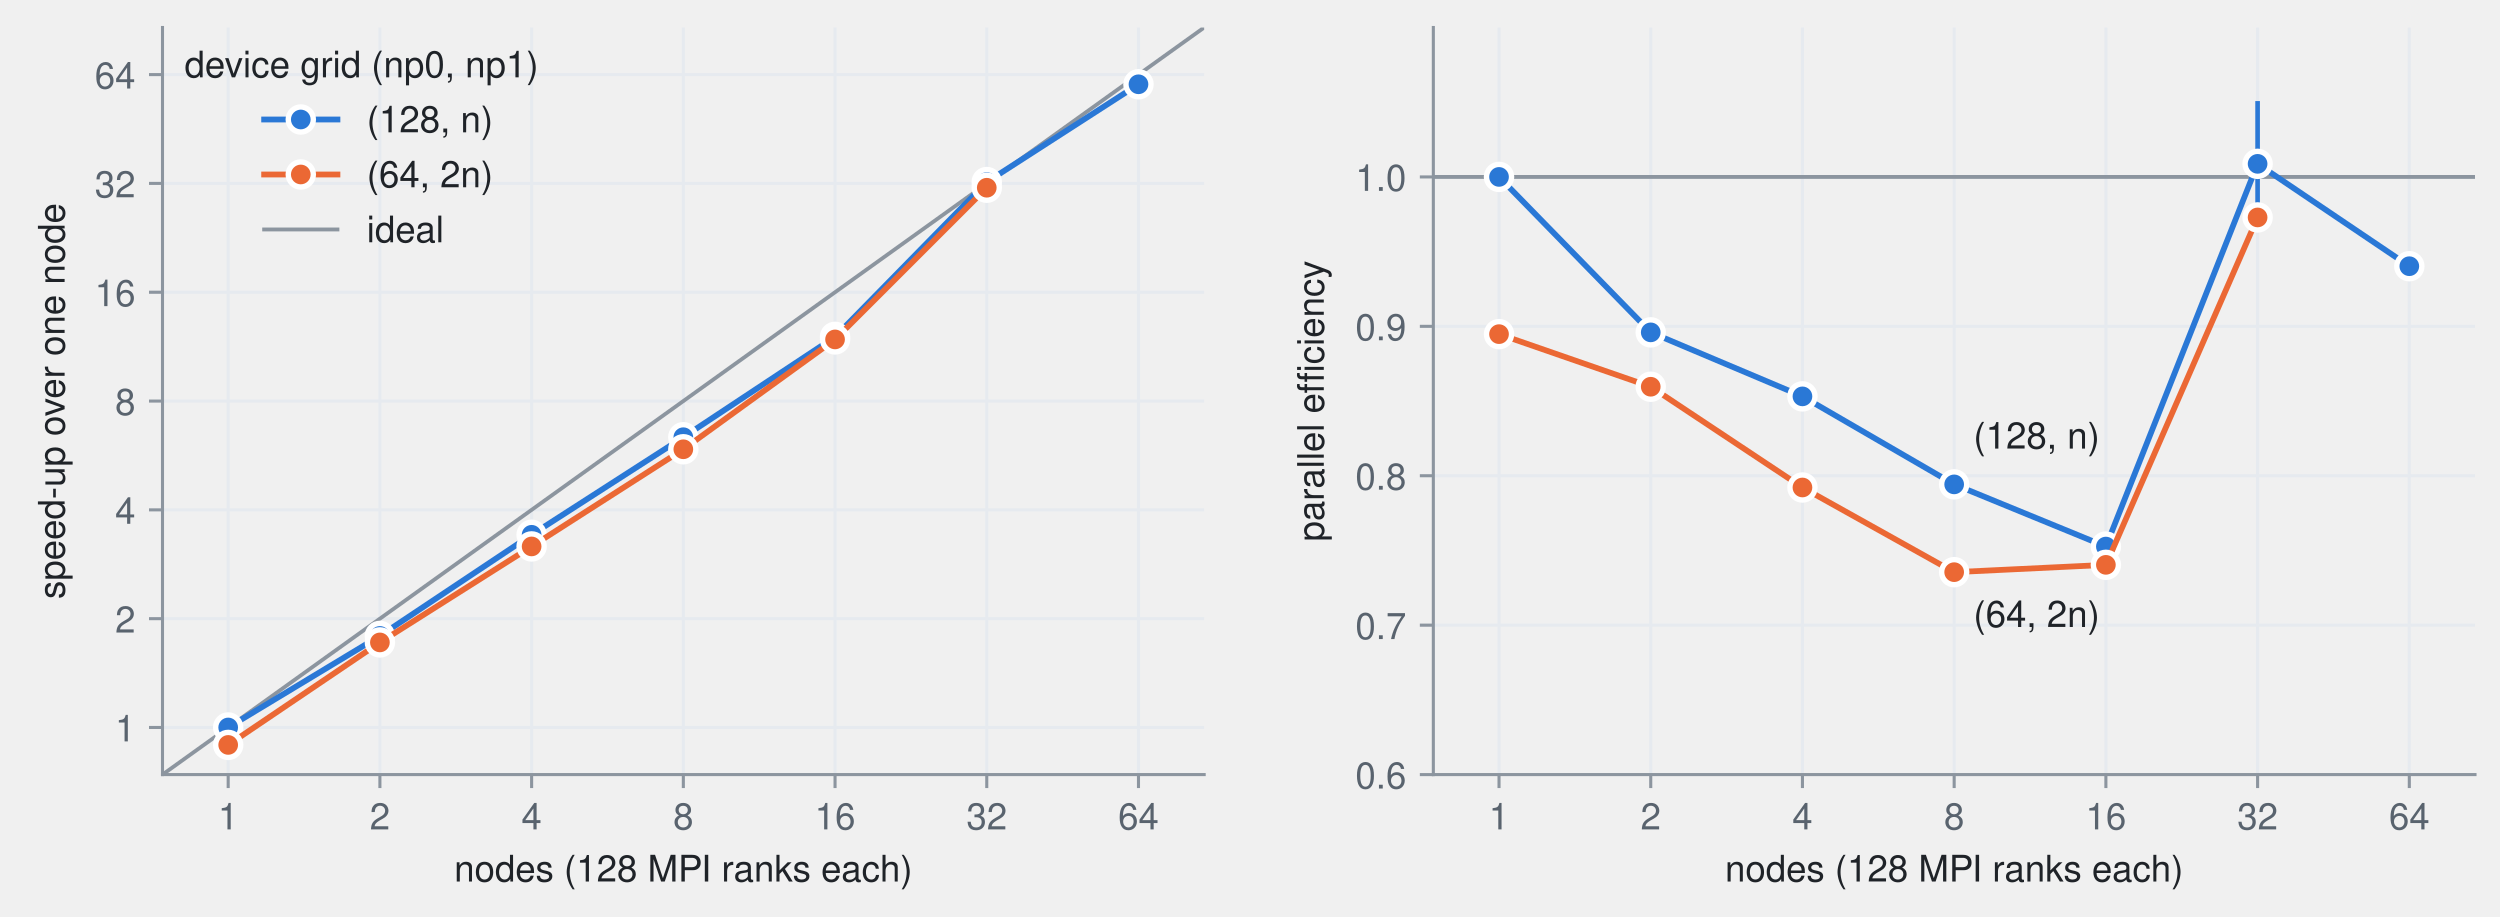
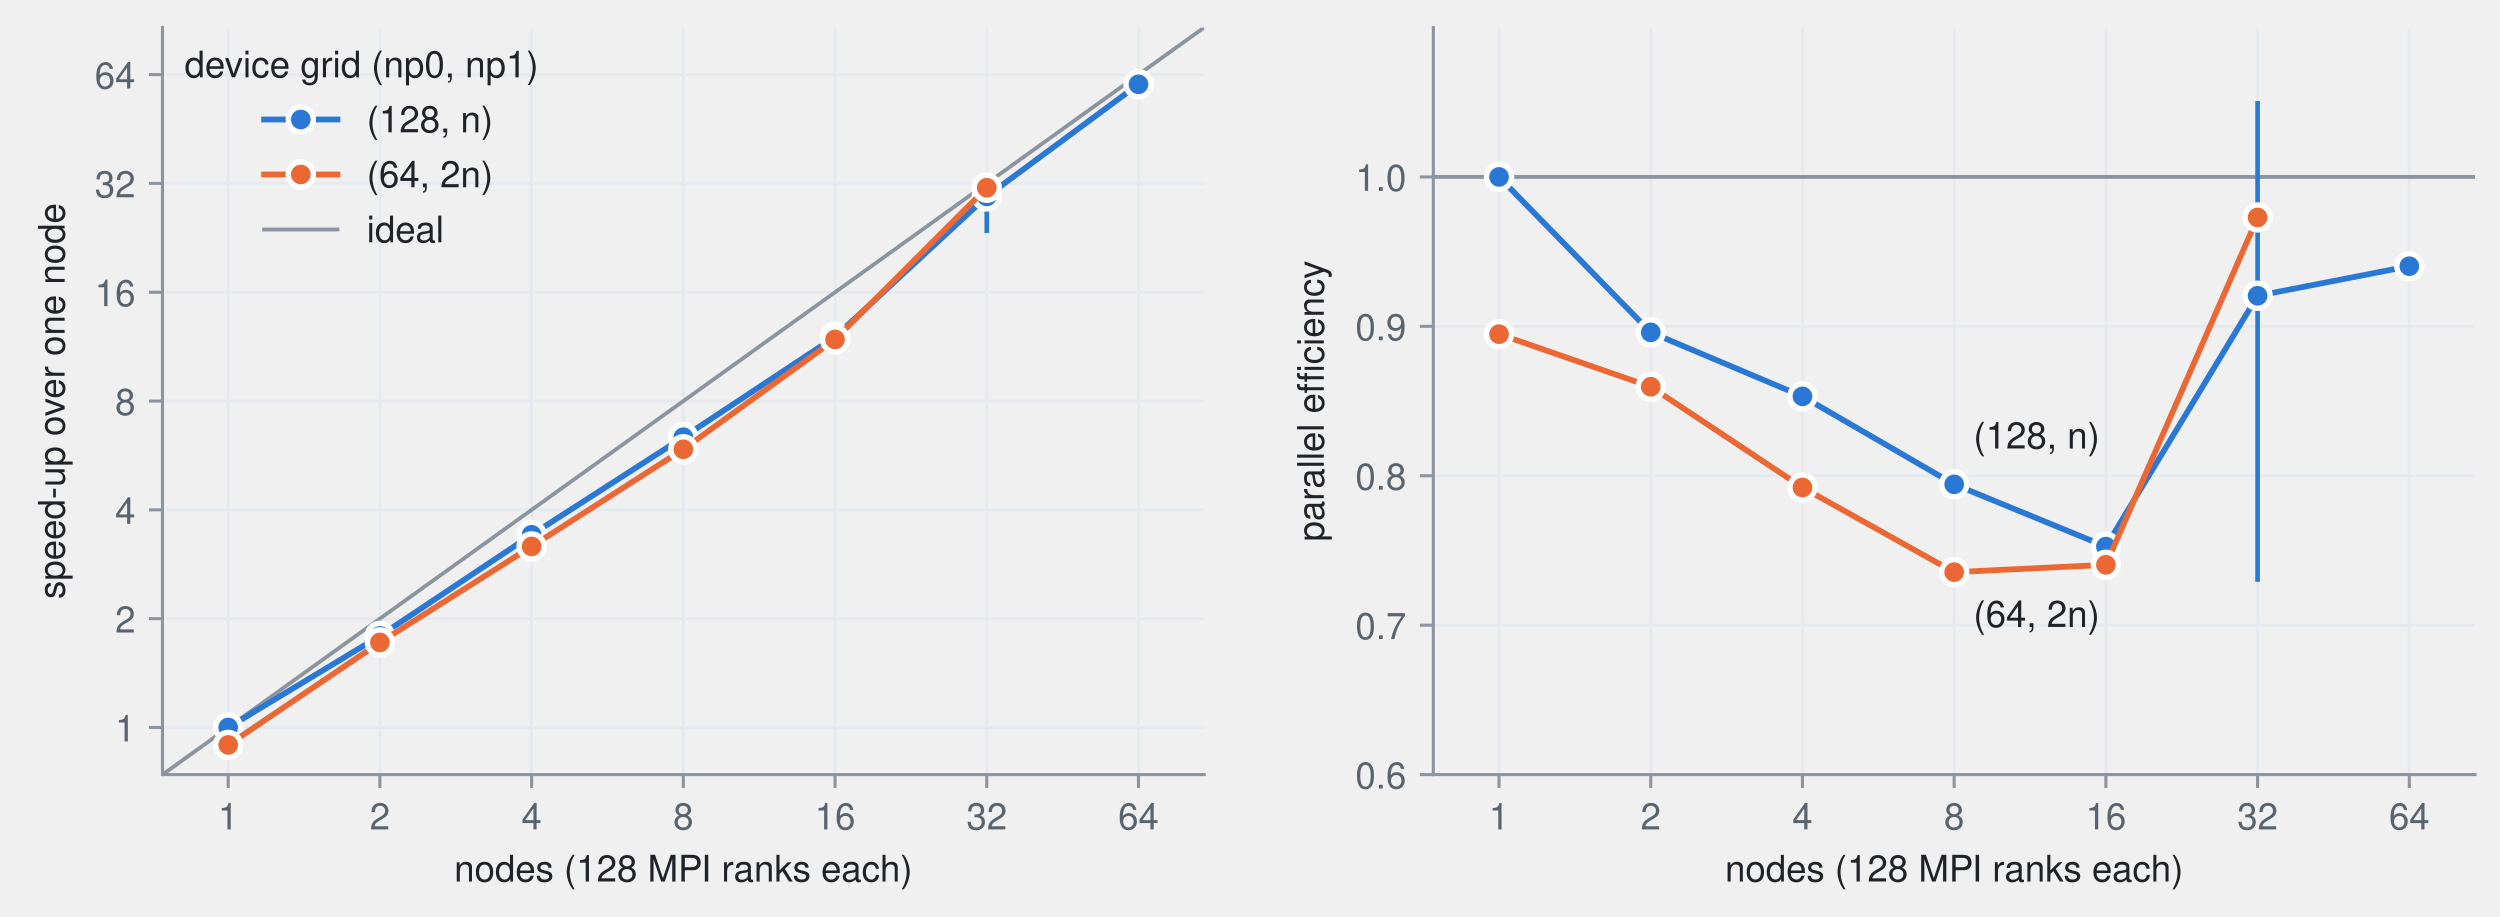
<svg xmlns="http://www.w3.org/2000/svg" xmlns:xlink="http://www.w3.org/1999/xlink" width="648pt" height="237.6pt" viewBox="0 0 648 237.6" version="1.1">
  <defs>
    <style type="text/css">*{stroke-linejoin: round; stroke-linecap: butt}</style>
  </defs>
  <g id="figure_1">
    <g id="patch_1">
      <path d="M 0 237.6  L 648 237.6  L 648 0  L 0 0  L 0 237.6  z " style="fill: none" />
    </g>
    <g id="axes_1">
      <g id="patch_2">
        <path d="M 42.12 200.772  L 312.12 200.772  L 312.12 7.128  L 42.12 7.128  L 42.12 200.772  z " style="fill: none; opacity: 0" />
      </g>
      <g id="matplotlib.axis_1">
        <g id="xtick_1">
          <g id="line2d_1">
            <path d="M 59.146 200.772  L 59.146 7.128  " clip-path="url(#pd4dad30d38)" style="fill: none; stroke: #e6eaef; stroke-width: 0.8; stroke-linecap: square" />
          </g>
          <g id="line2d_2">
            <defs>
              <path id="me3c2102c51" d="M 0 0  L 0 3.5  " style="stroke: #8c959f; stroke-width: 0.8" />
            </defs>
            <g>
              <use xlink:href="#me3c2102c51" x="59.146" y="200.772" style="fill: #8c959f; stroke: #8c959f; stroke-width: 0.8" />
            </g>
          </g>
          <g id="text_1">
            <text style="font-size: 9.5px; font-family: -apple-system, BlinkMacSystemFont, 'Segoe UI', Helvetica, Arial, sans-serif; text-anchor: middle; fill: #59636e" x="59.146" y="214.99" transform="rotate(-0 59.14599 214.9898)">1</text>
          </g>
        </g>
        <g id="xtick_2">
          <g id="line2d_3">
            <path d="M 98.471 200.772  L 98.471 7.128  " clip-path="url(#pd4dad30d38)" style="fill: none; stroke: #e6eaef; stroke-width: 0.8; stroke-linecap: square" />
          </g>
          <g id="line2d_4">
            <g>
              <use xlink:href="#me3c2102c51" x="98.471" y="200.772" style="fill: #8c959f; stroke: #8c959f; stroke-width: 0.8" />
            </g>
          </g>
          <g id="text_2">
            <text style="font-size: 9.5px; font-family: -apple-system, BlinkMacSystemFont, 'Segoe UI', Helvetica, Arial, sans-serif; text-anchor: middle; fill: #59636e" x="98.471" y="214.99" transform="rotate(-0 98.47066 214.9898)">2</text>
          </g>
        </g>
        <g id="xtick_3">
          <g id="line2d_5">
            <path d="M 137.795 200.772  L 137.795 7.128  " clip-path="url(#pd4dad30d38)" style="fill: none; stroke: #e6eaef; stroke-width: 0.8; stroke-linecap: square" />
          </g>
          <g id="line2d_6">
            <g>
              <use xlink:href="#me3c2102c51" x="137.795" y="200.772" style="fill: #8c959f; stroke: #8c959f; stroke-width: 0.8" />
            </g>
          </g>
          <g id="text_3">
            <text style="font-size: 9.5px; font-family: -apple-system, BlinkMacSystemFont, 'Segoe UI', Helvetica, Arial, sans-serif; text-anchor: middle; fill: #59636e" x="137.795" y="214.99" transform="rotate(-0 137.7953 214.9898)">4</text>
          </g>
        </g>
        <g id="xtick_4">
          <g id="line2d_7">
            <path d="M 177.12 200.772  L 177.12 7.128  " clip-path="url(#pd4dad30d38)" style="fill: none; stroke: #e6eaef; stroke-width: 0.8; stroke-linecap: square" />
          </g>
          <g id="line2d_8">
            <g>
              <use xlink:href="#me3c2102c51" x="177.12" y="200.772" style="fill: #8c959f; stroke: #8c959f; stroke-width: 0.8" />
            </g>
          </g>
          <g id="text_4">
            <text style="font-size: 9.5px; font-family: -apple-system, BlinkMacSystemFont, 'Segoe UI', Helvetica, Arial, sans-serif; text-anchor: middle; fill: #59636e" x="177.12" y="214.99" transform="rotate(-0 177.12 214.9898)">8</text>
          </g>
        </g>
        <g id="xtick_5">
          <g id="line2d_9">
            <path d="M 216.445 200.772  L 216.445 7.128  " clip-path="url(#pd4dad30d38)" style="fill: none; stroke: #e6eaef; stroke-width: 0.8; stroke-linecap: square" />
          </g>
          <g id="line2d_10">
            <g>
              <use xlink:href="#me3c2102c51" x="216.445" y="200.772" style="fill: #8c959f; stroke: #8c959f; stroke-width: 0.8" />
            </g>
          </g>
          <g id="text_5">
            <text style="font-size: 9.5px; font-family: -apple-system, BlinkMacSystemFont, 'Segoe UI', Helvetica, Arial, sans-serif; text-anchor: middle; fill: #59636e" x="216.445" y="214.99" transform="rotate(-0 216.4447 214.9898)">16</text>
          </g>
        </g>
        <g id="xtick_6">
          <g id="line2d_11">
            <path d="M 255.769 200.772  L 255.769 7.128  " clip-path="url(#pd4dad30d38)" style="fill: none; stroke: #e6eaef; stroke-width: 0.8; stroke-linecap: square" />
          </g>
          <g id="line2d_12">
            <g>
              <use xlink:href="#me3c2102c51" x="255.769" y="200.772" style="fill: #8c959f; stroke: #8c959f; stroke-width: 0.8" />
            </g>
          </g>
          <g id="text_6">
            <text style="font-size: 9.5px; font-family: -apple-system, BlinkMacSystemFont, 'Segoe UI', Helvetica, Arial, sans-serif; text-anchor: middle; fill: #59636e" x="255.769" y="214.99" transform="rotate(-0 255.7693 214.9898)">32</text>
          </g>
        </g>
        <g id="xtick_7">
          <g id="line2d_13">
            <path d="M 295.094 200.772  L 295.094 7.128  " clip-path="url(#pd4dad30d38)" style="fill: none; stroke: #e6eaef; stroke-width: 0.8; stroke-linecap: square" />
          </g>
          <g id="line2d_14">
            <g>
              <use xlink:href="#me3c2102c51" x="295.094" y="200.772" style="fill: #8c959f; stroke: #8c959f; stroke-width: 0.8" />
            </g>
          </g>
          <g id="text_7">
            <text style="font-size: 9.5px; font-family: -apple-system, BlinkMacSystemFont, 'Segoe UI', Helvetica, Arial, sans-serif; text-anchor: middle; fill: #59636e" x="295.094" y="214.99" transform="rotate(-0 295.094 214.9898)">64</text>
          </g>
        </g>
        <g id="text_8">
          <text style="font-size: 9.5px; font-family: -apple-system, BlinkMacSystemFont, 'Segoe UI', Helvetica, Arial, sans-serif; text-anchor: middle; fill: #1f2328" x="177.12" y="228.491" transform="rotate(-0 177.12 228.4905)">nodes (128 MPI ranks each)</text>
        </g>
      </g>
      <g id="matplotlib.axis_2">
        <g id="ytick_1">
          <g id="line2d_15">
            <path d="M 42.12 188.561  L 312.12 188.561  " clip-path="url(#pd4dad30d38)" style="fill: none; stroke: #e6eaef; stroke-width: 0.8; stroke-linecap: square" />
          </g>
          <g id="line2d_16">
            <defs>
              <path id="m4f4b54afda" d="M 0 0  L -3.5 0  " style="stroke: #8c959f; stroke-width: 0.8" />
            </defs>
            <g>
              <use xlink:href="#m4f4b54afda" x="42.12" y="188.561" style="fill: #8c959f; stroke: #8c959f; stroke-width: 0.8" />
            </g>
          </g>
          <g id="text_9">
            <text style="font-size: 9.5px; font-family: -apple-system, BlinkMacSystemFont, 'Segoe UI', Helvetica, Arial, sans-serif; text-anchor: end; fill: #59636e" x="35.12" y="192.17" transform="rotate(-0 35.12 192.1698)">1</text>
          </g>
        </g>
        <g id="ytick_2">
          <g id="line2d_17">
            <path d="M 42.12 160.357  L 312.12 160.357  " clip-path="url(#pd4dad30d38)" style="fill: none; stroke: #e6eaef; stroke-width: 0.8; stroke-linecap: square" />
          </g>
          <g id="line2d_18">
            <g>
              <use xlink:href="#m4f4b54afda" x="42.12" y="160.357" style="fill: #8c959f; stroke: #8c959f; stroke-width: 0.8" />
            </g>
          </g>
          <g id="text_10">
            <text style="font-size: 9.5px; font-family: -apple-system, BlinkMacSystemFont, 'Segoe UI', Helvetica, Arial, sans-serif; text-anchor: end; fill: #59636e" x="35.12" y="163.966" transform="rotate(-0 35.12 163.9662)">2</text>
          </g>
        </g>
        <g id="ytick_3">
          <g id="line2d_19">
            <path d="M 42.12 132.154  L 312.12 132.154  " clip-path="url(#pd4dad30d38)" style="fill: none; stroke: #e6eaef; stroke-width: 0.8; stroke-linecap: square" />
          </g>
          <g id="line2d_20">
            <g>
              <use xlink:href="#m4f4b54afda" x="42.12" y="132.154" style="fill: #8c959f; stroke: #8c959f; stroke-width: 0.8" />
            </g>
          </g>
          <g id="text_11">
            <text style="font-size: 9.5px; font-family: -apple-system, BlinkMacSystemFont, 'Segoe UI', Helvetica, Arial, sans-serif; text-anchor: end; fill: #59636e" x="35.12" y="135.763" transform="rotate(-0 35.12 135.7625)">4</text>
          </g>
        </g>
        <g id="ytick_4">
          <g id="line2d_21">
            <path d="M 42.12 103.95  L 312.12 103.95  " clip-path="url(#pd4dad30d38)" style="fill: none; stroke: #e6eaef; stroke-width: 0.8; stroke-linecap: square" />
          </g>
          <g id="line2d_22">
            <g>
              <use xlink:href="#m4f4b54afda" x="42.12" y="103.95" style="fill: #8c959f; stroke: #8c959f; stroke-width: 0.8" />
            </g>
          </g>
          <g id="text_12">
            <text style="font-size: 9.5px; font-family: -apple-system, BlinkMacSystemFont, 'Segoe UI', Helvetica, Arial, sans-serif; text-anchor: end; fill: #59636e" x="35.12" y="107.559" transform="rotate(-0 35.12 107.5589)">8</text>
          </g>
        </g>
        <g id="ytick_5">
          <g id="line2d_23">
            <path d="M 42.12 75.746  L 312.12 75.746  " clip-path="url(#pd4dad30d38)" style="fill: none; stroke: #e6eaef; stroke-width: 0.8; stroke-linecap: square" />
          </g>
          <g id="line2d_24">
            <g>
              <use xlink:href="#m4f4b54afda" x="42.12" y="75.746" style="fill: #8c959f; stroke: #8c959f; stroke-width: 0.8" />
            </g>
          </g>
          <g id="text_13">
            <text style="font-size: 9.5px; font-family: -apple-system, BlinkMacSystemFont, 'Segoe UI', Helvetica, Arial, sans-serif; text-anchor: end; fill: #59636e" x="35.12" y="79.355" transform="rotate(-0 35.12 79.35523)">16</text>
          </g>
        </g>
        <g id="ytick_6">
          <g id="line2d_25">
            <path d="M 42.12 47.543  L 312.12 47.543  " clip-path="url(#pd4dad30d38)" style="fill: none; stroke: #e6eaef; stroke-width: 0.8; stroke-linecap: square" />
          </g>
          <g id="line2d_26">
            <g>
              <use xlink:href="#m4f4b54afda" x="42.12" y="47.543" style="fill: #8c959f; stroke: #8c959f; stroke-width: 0.8" />
            </g>
          </g>
          <g id="text_14">
            <text style="font-size: 9.5px; font-family: -apple-system, BlinkMacSystemFont, 'Segoe UI', Helvetica, Arial, sans-serif; text-anchor: end; fill: #59636e" x="35.12" y="51.152" transform="rotate(-0 35.12 51.15158)">32</text>
          </g>
        </g>
        <g id="ytick_7">
          <g id="line2d_27">
            <path d="M 42.12 19.339  L 312.12 19.339  " clip-path="url(#pd4dad30d38)" style="fill: none; stroke: #e6eaef; stroke-width: 0.8; stroke-linecap: square" />
          </g>
          <g id="line2d_28">
            <g>
              <use xlink:href="#m4f4b54afda" x="42.12" y="19.339" style="fill: #8c959f; stroke: #8c959f; stroke-width: 0.8" />
            </g>
          </g>
          <g id="text_15">
            <text style="font-size: 9.5px; font-family: -apple-system, BlinkMacSystemFont, 'Segoe UI', Helvetica, Arial, sans-serif; text-anchor: end; fill: #59636e" x="35.12" y="22.948" transform="rotate(-0 35.12 22.94792)">64</text>
          </g>
        </g>
        <g id="text_16">
          <text style="font-size: 9.5px; font-family: -apple-system, BlinkMacSystemFont, 'Segoe UI', Helvetica, Arial, sans-serif; text-anchor: middle; fill: #1f2328" x="16.749" y="103.95" transform="rotate(-90 16.74902 103.95)">speed-up over one node</text>
        </g>
      </g>
      <g id="line2d_29">
        <path d="M 42.12 200.772  L 312.12 7.128  " clip-path="url(#pd4dad30d38)" style="fill: none; stroke: #8c959f; stroke-linecap: square" />
      </g>
      <g id="patch_3">
        <path d="M 42.12 200.772  L 42.12 7.128  " style="fill: none; stroke: #8c959f; stroke-width: 0.8; stroke-linejoin: miter; stroke-linecap: square" />
      </g>
      <g id="patch_4">
        <path d="M 42.12 200.772  L 312.12 200.772  " style="fill: none; stroke: #8c959f; stroke-width: 0.8; stroke-linejoin: miter; stroke-linecap: square" />
      </g>
      <g id="LineCollection_1">
        <path d="M 59.146 188.688  L 59.146 188.433  " clip-path="url(#pd4dad30d38)" style="fill: none; stroke: #2a78d6; stroke-width: 1.2" />
        <path d="M 98.471 164.841  L 98.471 164.814  " clip-path="url(#pd4dad30d38)" style="fill: none; stroke: #2a78d6; stroke-width: 1.2" />
        <path d="M 137.795 138.663  L 137.795 138.571  " clip-path="url(#pd4dad30d38)" style="fill: none; stroke: #2a78d6; stroke-width: 1.2" />
-         <path d="M 177.12 113.507  L 177.12 113.043  " clip-path="url(#pd4dad30d38)" style="fill: none; stroke: #2a78d6; stroke-width: 1.2" />
-         <path d="M 216.445 87.573  L 216.445 87.125  " clip-path="url(#pd4dad30d38)" style="fill: none; stroke: #2a78d6; stroke-width: 1.2" />
-         <path d="M 255.769 48.403  L 255.769 45.527  " clip-path="url(#pd4dad30d38)" style="fill: none; stroke: #2a78d6; stroke-width: 1.2" />
+         <path d="M 177.12 113.507  L 177.12 113.039  " clip-path="url(#pd4dad30d38)" style="fill: none; stroke: #2a78d6; stroke-width: 1.2" />
+         <path d="M 216.445 87.576  L 216.445 87.125  " clip-path="url(#pd4dad30d38)" style="fill: none; stroke: #2a78d6; stroke-width: 1.2" />
+         <path d="M 255.769 60.402  L 255.769 45.527  " clip-path="url(#pd4dad30d38)" style="fill: none; stroke: #2a78d6; stroke-width: 1.2" />
        <path d="M 295.094 21.909  L 295.094 21.783  " clip-path="url(#pd4dad30d38)" style="fill: none; stroke: #2a78d6; stroke-width: 1.2" />
      </g>
      <g id="LineCollection_2">
        <path d="M 59.146 193.138  L 59.146 193.031  " clip-path="url(#pd4dad30d38)" style="fill: none; stroke: #eb6834; stroke-width: 1.2" />
        <path d="M 98.471 166.528  L 98.471 166.502  " clip-path="url(#pd4dad30d38)" style="fill: none; stroke: #eb6834; stroke-width: 1.2" />
        <path d="M 137.795 141.649  L 137.795 141.62  " clip-path="url(#pd4dad30d38)" style="fill: none; stroke: #eb6834; stroke-width: 1.2" />
        <path d="M 177.12 116.502  L 177.12 116.378  " clip-path="url(#pd4dad30d38)" style="fill: none; stroke: #eb6834; stroke-width: 1.2" />
-         <path d="M 216.445 88.1  L 216.445 87.863  " clip-path="url(#pd4dad30d38)" style="fill: none; stroke: #eb6834; stroke-width: 1.2" />
+         <path d="M 216.445 88.094  L 216.445 87.863  " clip-path="url(#pd4dad30d38)" style="fill: none; stroke: #eb6834; stroke-width: 1.2" />
        <path d="M 255.769 48.689  L 255.769 48.633  " clip-path="url(#pd4dad30d38)" style="fill: none; stroke: #eb6834; stroke-width: 1.2" />
      </g>
      <g id="line2d_30">
-         <path d="M 59.146 188.561  L 98.471 164.827  L 137.795 138.617  L 177.12 113.324  L 216.445 87.311  L 255.769 47.188  L 295.094 21.846  " clip-path="url(#pd4dad30d38)" style="fill: none; stroke: #2a78d6; stroke-width: 1.5; stroke-linecap: round" />
+         <path d="M 59.146 188.561  L 98.471 164.827  L 137.795 138.617  L 177.12 113.323  L 216.445 87.312  L 255.769 50.915  L 295.094 21.846  " clip-path="url(#pd4dad30d38)" style="fill: none; stroke: #2a78d6; stroke-width: 1.5; stroke-linecap: round" />
        <defs>
          <path id="m80857a6ac6" d="M 0 3.25  C 0.862 3.25 1.689 2.908 2.298 2.298  C 2.908 1.689 3.25 0.862 3.25 0  C 3.25 -0.862 2.908 -1.689 2.298 -2.298  C 1.689 -2.908 0.862 -3.25 0 -3.25  C -0.862 -3.25 -1.689 -2.908 -2.298 -2.298  C -2.908 -1.689 -3.25 -0.862 -3.25 0  C -3.25 0.862 -2.908 1.689 -2.298 2.298  C -1.689 2.908 -0.862 3.25 0 3.25  z " style="stroke: #ffffff; stroke-width: 1.4" />
        </defs>
        <g clip-path="url(#pd4dad30d38)">
          <use xlink:href="#m80857a6ac6" x="59.146" y="188.561" style="fill: #2a78d6; stroke: #ffffff; stroke-width: 1.4" />
          <use xlink:href="#m80857a6ac6" x="98.471" y="164.827" style="fill: #2a78d6; stroke: #ffffff; stroke-width: 1.4" />
          <use xlink:href="#m80857a6ac6" x="137.795" y="138.617" style="fill: #2a78d6; stroke: #ffffff; stroke-width: 1.4" />
-           <use xlink:href="#m80857a6ac6" x="177.12" y="113.324" style="fill: #2a78d6; stroke: #ffffff; stroke-width: 1.4" />
-           <use xlink:href="#m80857a6ac6" x="216.445" y="87.311" style="fill: #2a78d6; stroke: #ffffff; stroke-width: 1.4" />
-           <use xlink:href="#m80857a6ac6" x="255.769" y="47.188" style="fill: #2a78d6; stroke: #ffffff; stroke-width: 1.4" />
+           <use xlink:href="#m80857a6ac6" x="177.12" y="113.323" style="fill: #2a78d6; stroke: #ffffff; stroke-width: 1.4" />
+           <use xlink:href="#m80857a6ac6" x="216.445" y="87.312" style="fill: #2a78d6; stroke: #ffffff; stroke-width: 1.4" />
+           <use xlink:href="#m80857a6ac6" x="255.769" y="50.915" style="fill: #2a78d6; stroke: #ffffff; stroke-width: 1.4" />
          <use xlink:href="#m80857a6ac6" x="295.094" y="21.846" style="fill: #2a78d6; stroke: #ffffff; stroke-width: 1.4" />
        </g>
      </g>
      <g id="line2d_31">
-         <path d="M 59.146 193.085  L 98.471 166.515  L 137.795 141.635  L 177.12 116.451  L 216.445 87.978  L 255.769 48.661  " clip-path="url(#pd4dad30d38)" style="fill: none; stroke: #eb6834; stroke-width: 1.5; stroke-linecap: round" />
+         <path d="M 59.146 193.085  L 98.471 166.515  L 137.795 141.635  L 177.12 116.451  L 216.445 87.976  L 255.769 48.661  " clip-path="url(#pd4dad30d38)" style="fill: none; stroke: #eb6834; stroke-width: 1.5; stroke-linecap: round" />
        <defs>
          <path id="m790e221ffe" d="M 0 3.25  C 0.862 3.25 1.689 2.908 2.298 2.298  C 2.908 1.689 3.25 0.862 3.25 0  C 3.25 -0.862 2.908 -1.689 2.298 -2.298  C 1.689 -2.908 0.862 -3.25 0 -3.25  C -0.862 -3.25 -1.689 -2.908 -2.298 -2.298  C -2.908 -1.689 -3.25 -0.862 -3.25 0  C -3.25 0.862 -2.908 1.689 -2.298 2.298  C -1.689 2.908 -0.862 3.25 0 3.25  z " style="stroke: #ffffff; stroke-width: 1.4" />
        </defs>
        <g clip-path="url(#pd4dad30d38)">
          <use xlink:href="#m790e221ffe" x="59.146" y="193.085" style="fill: #eb6834; stroke: #ffffff; stroke-width: 1.4" />
          <use xlink:href="#m790e221ffe" x="98.471" y="166.515" style="fill: #eb6834; stroke: #ffffff; stroke-width: 1.4" />
          <use xlink:href="#m790e221ffe" x="137.795" y="141.635" style="fill: #eb6834; stroke: #ffffff; stroke-width: 1.4" />
          <use xlink:href="#m790e221ffe" x="177.12" y="116.451" style="fill: #eb6834; stroke: #ffffff; stroke-width: 1.4" />
-           <use xlink:href="#m790e221ffe" x="216.445" y="87.978" style="fill: #eb6834; stroke: #ffffff; stroke-width: 1.4" />
+           <use xlink:href="#m790e221ffe" x="216.445" y="87.976" style="fill: #eb6834; stroke: #ffffff; stroke-width: 1.4" />
          <use xlink:href="#m790e221ffe" x="255.769" y="48.661" style="fill: #eb6834; stroke: #ffffff; stroke-width: 1.4" />
        </g>
      </g>
      <g id="legend_1">
        <g id="text_17">
          <text style="font-size: 9.5px; font-family: -apple-system, BlinkMacSystemFont, 'Segoe UI', Helvetica, Arial, sans-serif; text-anchor: start; fill: #1f2328" x="47.82" y="20.047" transform="rotate(-0 47.82 20.04652)">device grid (np0, np1)</text>
        </g>
        <g id="line2d_32">
          <path d="M 68.465 30.972  L 77.965 30.972  L 87.465 30.972  " style="fill: none; stroke: #2a78d6; stroke-width: 1.5; stroke-linecap: square" />
          <g>
            <use xlink:href="#m80857a6ac6" x="77.965" y="30.972" style="fill: #2a78d6; stroke: #ffffff; stroke-width: 1.4" />
          </g>
        </g>
        <g id="text_18">
          <text style="font-size: 9.5px; font-family: -apple-system, BlinkMacSystemFont, 'Segoe UI', Helvetica, Arial, sans-serif; text-anchor: start; fill: #1f2328" x="95.065" y="34.297" transform="rotate(-0 95.06543 34.29726)">(128, n)</text>
        </g>
        <g id="line2d_33">
          <path d="M 68.465 45.223  L 77.965 45.223  L 87.465 45.223  " style="fill: none; stroke: #eb6834; stroke-width: 1.5; stroke-linecap: square" />
          <g>
            <use xlink:href="#m790e221ffe" x="77.965" y="45.223" style="fill: #eb6834; stroke: #ffffff; stroke-width: 1.4" />
          </g>
        </g>
        <g id="text_19">
          <text style="font-size: 9.5px; font-family: -apple-system, BlinkMacSystemFont, 'Segoe UI', Helvetica, Arial, sans-serif; text-anchor: start; fill: #1f2328" x="95.065" y="48.548" transform="rotate(-0 95.06543 48.548)">(64, 2n)</text>
        </g>
        <g id="line2d_34">
          <path d="M 68.465 59.474  L 77.965 59.474  L 87.465 59.474  " style="fill: none; stroke: #8c959f; stroke-linecap: square" />
        </g>
        <g id="text_20">
          <text style="font-size: 9.5px; font-family: -apple-system, BlinkMacSystemFont, 'Segoe UI', Helvetica, Arial, sans-serif; text-anchor: start; fill: #1f2328" x="95.065" y="62.799" transform="rotate(-0 95.06543 62.79874)">ideal</text>
        </g>
      </g>
    </g>
    <g id="axes_2">
      <g id="patch_5">
        <path d="M 371.52 200.772  L 641.52 200.772  L 641.52 7.128  L 371.52 7.128  L 371.52 200.772  z " style="fill: none; opacity: 0" />
      </g>
      <g id="matplotlib.axis_3">
        <g id="xtick_8">
          <g id="line2d_35">
            <path d="M 388.546 200.772  L 388.546 7.128  " clip-path="url(#pbcd333d165)" style="fill: none; stroke: #e6eaef; stroke-width: 0.8; stroke-linecap: square" />
          </g>
          <g id="line2d_36">
            <g>
              <use xlink:href="#me3c2102c51" x="388.546" y="200.772" style="fill: #8c959f; stroke: #8c959f; stroke-width: 0.8" />
            </g>
          </g>
          <g id="text_21">
            <text style="font-size: 9.5px; font-family: -apple-system, BlinkMacSystemFont, 'Segoe UI', Helvetica, Arial, sans-serif; text-anchor: middle; fill: #59636e" x="388.546" y="214.99" transform="rotate(-0 388.546 214.9898)">1</text>
          </g>
        </g>
        <g id="xtick_9">
          <g id="line2d_37">
            <path d="M 427.871 200.772  L 427.871 7.128  " clip-path="url(#pbcd333d165)" style="fill: none; stroke: #e6eaef; stroke-width: 0.8; stroke-linecap: square" />
          </g>
          <g id="line2d_38">
            <g>
              <use xlink:href="#me3c2102c51" x="427.871" y="200.772" style="fill: #8c959f; stroke: #8c959f; stroke-width: 0.8" />
            </g>
          </g>
          <g id="text_22">
            <text style="font-size: 9.5px; font-family: -apple-system, BlinkMacSystemFont, 'Segoe UI', Helvetica, Arial, sans-serif; text-anchor: middle; fill: #59636e" x="427.871" y="214.99" transform="rotate(-0 427.8707 214.9898)">2</text>
          </g>
        </g>
        <g id="xtick_10">
          <g id="line2d_39">
            <path d="M 467.195 200.772  L 467.195 7.128  " clip-path="url(#pbcd333d165)" style="fill: none; stroke: #e6eaef; stroke-width: 0.8; stroke-linecap: square" />
          </g>
          <g id="line2d_40">
            <g>
              <use xlink:href="#me3c2102c51" x="467.195" y="200.772" style="fill: #8c959f; stroke: #8c959f; stroke-width: 0.8" />
            </g>
          </g>
          <g id="text_23">
            <text style="font-size: 9.5px; font-family: -apple-system, BlinkMacSystemFont, 'Segoe UI', Helvetica, Arial, sans-serif; text-anchor: middle; fill: #59636e" x="467.195" y="214.99" transform="rotate(-0 467.1953 214.9898)">4</text>
          </g>
        </g>
        <g id="xtick_11">
          <g id="line2d_41">
            <path d="M 506.52 200.772  L 506.52 7.128  " clip-path="url(#pbcd333d165)" style="fill: none; stroke: #e6eaef; stroke-width: 0.8; stroke-linecap: square" />
          </g>
          <g id="line2d_42">
            <g>
              <use xlink:href="#me3c2102c51" x="506.52" y="200.772" style="fill: #8c959f; stroke: #8c959f; stroke-width: 0.8" />
            </g>
          </g>
          <g id="text_24">
            <text style="font-size: 9.5px; font-family: -apple-system, BlinkMacSystemFont, 'Segoe UI', Helvetica, Arial, sans-serif; text-anchor: middle; fill: #59636e" x="506.52" y="214.99" transform="rotate(-0 506.52 214.9898)">8</text>
          </g>
        </g>
        <g id="xtick_12">
          <g id="line2d_43">
            <path d="M 545.845 200.772  L 545.845 7.128  " clip-path="url(#pbcd333d165)" style="fill: none; stroke: #e6eaef; stroke-width: 0.8; stroke-linecap: square" />
          </g>
          <g id="line2d_44">
            <g>
              <use xlink:href="#me3c2102c51" x="545.845" y="200.772" style="fill: #8c959f; stroke: #8c959f; stroke-width: 0.8" />
            </g>
          </g>
          <g id="text_25">
            <text style="font-size: 9.5px; font-family: -apple-system, BlinkMacSystemFont, 'Segoe UI', Helvetica, Arial, sans-serif; text-anchor: middle; fill: #59636e" x="545.845" y="214.99" transform="rotate(-0 545.8447 214.9898)">16</text>
          </g>
        </g>
        <g id="xtick_13">
          <g id="line2d_45">
            <path d="M 585.169 200.772  L 585.169 7.128  " clip-path="url(#pbcd333d165)" style="fill: none; stroke: #e6eaef; stroke-width: 0.8; stroke-linecap: square" />
          </g>
          <g id="line2d_46">
            <g>
              <use xlink:href="#me3c2102c51" x="585.169" y="200.772" style="fill: #8c959f; stroke: #8c959f; stroke-width: 0.8" />
            </g>
          </g>
          <g id="text_26">
            <text style="font-size: 9.5px; font-family: -apple-system, BlinkMacSystemFont, 'Segoe UI', Helvetica, Arial, sans-serif; text-anchor: middle; fill: #59636e" x="585.169" y="214.99" transform="rotate(-0 585.1693 214.9898)">32</text>
          </g>
        </g>
        <g id="xtick_14">
          <g id="line2d_47">
            <path d="M 624.494 200.772  L 624.494 7.128  " clip-path="url(#pbcd333d165)" style="fill: none; stroke: #e6eaef; stroke-width: 0.8; stroke-linecap: square" />
          </g>
          <g id="line2d_48">
            <g>
              <use xlink:href="#me3c2102c51" x="624.494" y="200.772" style="fill: #8c959f; stroke: #8c959f; stroke-width: 0.8" />
            </g>
          </g>
          <g id="text_27">
            <text style="font-size: 9.5px; font-family: -apple-system, BlinkMacSystemFont, 'Segoe UI', Helvetica, Arial, sans-serif; text-anchor: middle; fill: #59636e" x="624.494" y="214.99" transform="rotate(-0 624.494 214.9898)">64</text>
          </g>
        </g>
        <g id="text_28">
          <text style="font-size: 9.5px; font-family: -apple-system, BlinkMacSystemFont, 'Segoe UI', Helvetica, Arial, sans-serif; text-anchor: middle; fill: #1f2328" x="506.52" y="228.491" transform="rotate(-0 506.52 228.4905)">nodes (128 MPI ranks each)</text>
        </g>
      </g>
      <g id="matplotlib.axis_4">
        <g id="ytick_8">
          <g id="line2d_49">
            <path d="M 371.52 200.772  L 641.52 200.772  " clip-path="url(#pbcd333d165)" style="fill: none; stroke: #e6eaef; stroke-width: 0.8; stroke-linecap: square" />
          </g>
          <g id="line2d_50">
            <g>
              <use xlink:href="#m4f4b54afda" x="371.52" y="200.772" style="fill: #8c959f; stroke: #8c959f; stroke-width: 0.8" />
            </g>
          </g>
          <g id="text_29">
            <text style="font-size: 9.5px; font-family: -apple-system, BlinkMacSystemFont, 'Segoe UI', Helvetica, Arial, sans-serif; text-anchor: end; fill: #59636e" x="364.52" y="204.381" transform="rotate(-0 364.52 204.3809)">0.6</text>
          </g>
        </g>
        <g id="ytick_9">
          <g id="line2d_51">
            <path d="M 371.52 162.043  L 641.52 162.043  " clip-path="url(#pbcd333d165)" style="fill: none; stroke: #e6eaef; stroke-width: 0.8; stroke-linecap: square" />
          </g>
          <g id="line2d_52">
            <g>
              <use xlink:href="#m4f4b54afda" x="371.52" y="162.043" style="fill: #8c959f; stroke: #8c959f; stroke-width: 0.8" />
            </g>
          </g>
          <g id="text_30">
            <text style="font-size: 9.5px; font-family: -apple-system, BlinkMacSystemFont, 'Segoe UI', Helvetica, Arial, sans-serif; text-anchor: end; fill: #59636e" x="364.52" y="165.652" transform="rotate(-0 364.52 165.6521)">0.7</text>
          </g>
        </g>
        <g id="ytick_10">
          <g id="line2d_53">
            <path d="M 371.52 123.314  L 641.52 123.314  " clip-path="url(#pbcd333d165)" style="fill: none; stroke: #e6eaef; stroke-width: 0.8; stroke-linecap: square" />
          </g>
          <g id="line2d_54">
            <g>
              <use xlink:href="#m4f4b54afda" x="371.52" y="123.314" style="fill: #8c959f; stroke: #8c959f; stroke-width: 0.8" />
            </g>
          </g>
          <g id="text_31">
            <text style="font-size: 9.5px; font-family: -apple-system, BlinkMacSystemFont, 'Segoe UI', Helvetica, Arial, sans-serif; text-anchor: end; fill: #59636e" x="364.52" y="126.923" transform="rotate(-0 364.52 126.9233)">0.8</text>
          </g>
        </g>
        <g id="ytick_11">
          <g id="line2d_55">
            <path d="M 371.52 84.586  L 641.52 84.586  " clip-path="url(#pbcd333d165)" style="fill: none; stroke: #e6eaef; stroke-width: 0.8; stroke-linecap: square" />
          </g>
          <g id="line2d_56">
            <g>
              <use xlink:href="#m4f4b54afda" x="371.52" y="84.586" style="fill: #8c959f; stroke: #8c959f; stroke-width: 0.8" />
            </g>
          </g>
          <g id="text_32">
            <text style="font-size: 9.5px; font-family: -apple-system, BlinkMacSystemFont, 'Segoe UI', Helvetica, Arial, sans-serif; text-anchor: end; fill: #59636e" x="364.52" y="88.194" transform="rotate(-0 364.52 88.19449)">0.9</text>
          </g>
        </g>
        <g id="ytick_12">
          <g id="line2d_57">
            <path d="M 371.52 45.857  L 641.52 45.857  " clip-path="url(#pbcd333d165)" style="fill: none; stroke: #e6eaef; stroke-width: 0.8; stroke-linecap: square" />
          </g>
          <g id="line2d_58">
            <g>
              <use xlink:href="#m4f4b54afda" x="371.52" y="45.857" style="fill: #8c959f; stroke: #8c959f; stroke-width: 0.8" />
            </g>
          </g>
          <g id="text_33">
            <text style="font-size: 9.5px; font-family: -apple-system, BlinkMacSystemFont, 'Segoe UI', Helvetica, Arial, sans-serif; text-anchor: end; fill: #59636e" x="364.52" y="49.466" transform="rotate(-0 364.52 49.46569)">1.0</text>
          </g>
        </g>
        <g id="text_34">
          <text style="font-size: 9.5px; font-family: -apple-system, BlinkMacSystemFont, 'Segoe UI', Helvetica, Arial, sans-serif; text-anchor: middle; fill: #1f2328" x="343.13" y="103.95" transform="rotate(-90 343.1298 103.95)">parallel efficiency</text>
        </g>
      </g>
      <g id="line2d_59">
        <path d="M 371.52 45.857  L 641.52 45.857  " clip-path="url(#pbcd333d165)" style="fill: none; stroke: #8c959f; stroke-linecap: square" />
      </g>
      <g id="patch_6">
        <path d="M 371.52 200.772  L 371.52 7.128  " style="fill: none; stroke: #8c959f; stroke-width: 0.8; stroke-linejoin: miter; stroke-linecap: square" />
      </g>
      <g id="patch_7">
        <path d="M 371.52 200.772  L 641.52 200.772  " style="fill: none; stroke: #8c959f; stroke-width: 0.8; stroke-linejoin: miter; stroke-linecap: square" />
      </g>
      <g id="LineCollection_3">
        <path d="M 388.546 47.068  L 388.546 44.638  " clip-path="url(#pbcd333d165)" style="fill: none; stroke: #2a78d6; stroke-width: 1.2" />
        <path d="M 427.871 86.263  L 427.871 86.034  " clip-path="url(#pbcd333d165)" style="fill: none; stroke: #2a78d6; stroke-width: 1.2" />
        <path d="M 467.195 103.114  L 467.195 102.365  " clip-path="url(#pbcd333d165)" style="fill: none; stroke: #2a78d6; stroke-width: 1.2" />
-         <path d="M 506.52 126.93  L 506.52 123.415  " clip-path="url(#pbcd333d165)" style="fill: none; stroke: #2a78d6; stroke-width: 1.2" />
-         <path d="M 545.845 143.541  L 545.845 140.333  " clip-path="url(#pbcd333d165)" style="fill: none; stroke: #2a78d6; stroke-width: 1.2" />
-         <path d="M 585.169 53.963  L 585.169 26.189  " clip-path="url(#pbcd333d165)" style="fill: none; stroke: #2a78d6; stroke-width: 1.2" />
+         <path d="M 506.52 126.93  L 506.52 123.385  " clip-path="url(#pbcd333d165)" style="fill: none; stroke: #2a78d6; stroke-width: 1.2" />
+         <path d="M 545.845 143.566  L 545.845 140.333  " clip-path="url(#pbcd333d165)" style="fill: none; stroke: #2a78d6; stroke-width: 1.2" />
+         <path d="M 585.169 150.799  L 585.169 26.189  " clip-path="url(#pbcd333d165)" style="fill: none; stroke: #2a78d6; stroke-width: 1.2" />
        <path d="M 624.494 69.566  L 624.494 68.433  " clip-path="url(#pbcd333d165)" style="fill: none; stroke: #2a78d6; stroke-width: 1.2" />
      </g>
      <g id="text_35">
-         <text style="font-size: 9.5px; font-family: -apple-system, BlinkMacSystemFont, 'Segoe UI', Helvetica, Arial, sans-serif; text-anchor: start; fill: #1f2328" x="511.52" y="116.269" transform="rotate(-0 511.52 116.2685)">(128, n)</text>
+         <text style="font-size: 9.5px; font-family: -apple-system, BlinkMacSystemFont, 'Segoe UI', Helvetica, Arial, sans-serif; text-anchor: start; fill: #1f2328" x="511.52" y="116.259" transform="rotate(-0 511.52 116.2589)">(128, n)</text>
      </g>
      <g id="LineCollection_4">
        <path d="M 388.546 87.064  L 388.546 86.149  " clip-path="url(#pbcd333d165)" style="fill: none; stroke: #eb6834; stroke-width: 1.2" />
        <path d="M 427.871 100.35  L 427.871 100.139  " clip-path="url(#pbcd333d165)" style="fill: none; stroke: #eb6834; stroke-width: 1.2" />
        <path d="M 467.195 126.464  L 467.195 126.249  " clip-path="url(#pbcd333d165)" style="fill: none; stroke: #eb6834; stroke-width: 1.2" />
        <path d="M 506.52 148.655  L 506.52 147.789  " clip-path="url(#pbcd333d165)" style="fill: none; stroke: #eb6834; stroke-width: 1.2" />
-         <path d="M 545.845 147.266  L 545.845 145.598  " clip-path="url(#pbcd333d165)" style="fill: none; stroke: #eb6834; stroke-width: 1.2" />
+         <path d="M 545.845 147.229  L 545.845 145.598  " clip-path="url(#pbcd333d165)" style="fill: none; stroke: #eb6834; stroke-width: 1.2" />
        <path d="M 585.169 56.619  L 585.169 56.1  " clip-path="url(#pbcd333d165)" style="fill: none; stroke: #eb6834; stroke-width: 1.2" />
      </g>
      <g id="text_36">
        <text style="font-size: 9.5px; font-family: -apple-system, BlinkMacSystemFont, 'Segoe UI', Helvetica, Arial, sans-serif; text-anchor: start; fill: #1f2328" x="511.52" y="162.523" transform="rotate(-0 511.52 162.5229)">(64, 2n)</text>
      </g>
      <g id="line2d_60">
-         <path d="M 388.546 45.857  L 427.871 86.149  L 467.195 102.74  L 506.52 125.551  L 545.845 141.669  L 585.169 42.469  L 624.494 69  " clip-path="url(#pbcd333d165)" style="fill: none; stroke: #2a78d6; stroke-width: 1.5; stroke-linecap: round" />
+         <path d="M 388.546 45.857  L 427.871 86.149  L 467.195 102.74  L 506.52 125.541  L 545.845 141.678  L 585.169 76.663  L 624.494 69  " clip-path="url(#pbcd333d165)" style="fill: none; stroke: #2a78d6; stroke-width: 1.5; stroke-linecap: round" />
        <g clip-path="url(#pbcd333d165)">
          <use xlink:href="#m80857a6ac6" x="388.546" y="45.857" style="fill: #2a78d6; stroke: #ffffff; stroke-width: 1.4" />
          <use xlink:href="#m80857a6ac6" x="427.871" y="86.149" style="fill: #2a78d6; stroke: #ffffff; stroke-width: 1.4" />
          <use xlink:href="#m80857a6ac6" x="467.195" y="102.74" style="fill: #2a78d6; stroke: #ffffff; stroke-width: 1.4" />
-           <use xlink:href="#m80857a6ac6" x="506.52" y="125.551" style="fill: #2a78d6; stroke: #ffffff; stroke-width: 1.4" />
-           <use xlink:href="#m80857a6ac6" x="545.845" y="141.669" style="fill: #2a78d6; stroke: #ffffff; stroke-width: 1.4" />
-           <use xlink:href="#m80857a6ac6" x="585.169" y="42.469" style="fill: #2a78d6; stroke: #ffffff; stroke-width: 1.4" />
+           <use xlink:href="#m80857a6ac6" x="506.52" y="125.541" style="fill: #2a78d6; stroke: #ffffff; stroke-width: 1.4" />
+           <use xlink:href="#m80857a6ac6" x="545.845" y="141.678" style="fill: #2a78d6; stroke: #ffffff; stroke-width: 1.4" />
+           <use xlink:href="#m80857a6ac6" x="585.169" y="76.663" style="fill: #2a78d6; stroke: #ffffff; stroke-width: 1.4" />
          <use xlink:href="#m80857a6ac6" x="624.494" y="69" style="fill: #2a78d6; stroke: #ffffff; stroke-width: 1.4" />
        </g>
      </g>
      <g id="line2d_61">
-         <path d="M 388.546 86.607  L 427.871 100.244  L 467.195 126.357  L 506.52 148.305  L 545.845 146.407  L 585.169 56.36  " clip-path="url(#pbcd333d165)" style="fill: none; stroke: #eb6834; stroke-width: 1.5; stroke-linecap: round" />
+         <path d="M 388.546 86.607  L 427.871 100.244  L 467.195 126.357  L 506.52 148.305  L 545.845 146.395  L 585.169 56.36  " clip-path="url(#pbcd333d165)" style="fill: none; stroke: #eb6834; stroke-width: 1.5; stroke-linecap: round" />
        <g clip-path="url(#pbcd333d165)">
          <use xlink:href="#m790e221ffe" x="388.546" y="86.607" style="fill: #eb6834; stroke: #ffffff; stroke-width: 1.4" />
          <use xlink:href="#m790e221ffe" x="427.871" y="100.244" style="fill: #eb6834; stroke: #ffffff; stroke-width: 1.4" />
          <use xlink:href="#m790e221ffe" x="467.195" y="126.357" style="fill: #eb6834; stroke: #ffffff; stroke-width: 1.4" />
          <use xlink:href="#m790e221ffe" x="506.52" y="148.305" style="fill: #eb6834; stroke: #ffffff; stroke-width: 1.4" />
-           <use xlink:href="#m790e221ffe" x="545.845" y="146.407" style="fill: #eb6834; stroke: #ffffff; stroke-width: 1.4" />
+           <use xlink:href="#m790e221ffe" x="545.845" y="146.395" style="fill: #eb6834; stroke: #ffffff; stroke-width: 1.4" />
          <use xlink:href="#m790e221ffe" x="585.169" y="56.36" style="fill: #eb6834; stroke: #ffffff; stroke-width: 1.4" />
        </g>
      </g>
    </g>
  </g>
  <defs>
    <clipPath id="pd4dad30d38">
      <rect x="42.12" y="7.128" width="270" height="193.644" />
    </clipPath>
    <clipPath id="pbcd333d165">
      <rect x="371.52" y="7.128" width="270" height="193.644" />
    </clipPath>
  </defs>
</svg>
